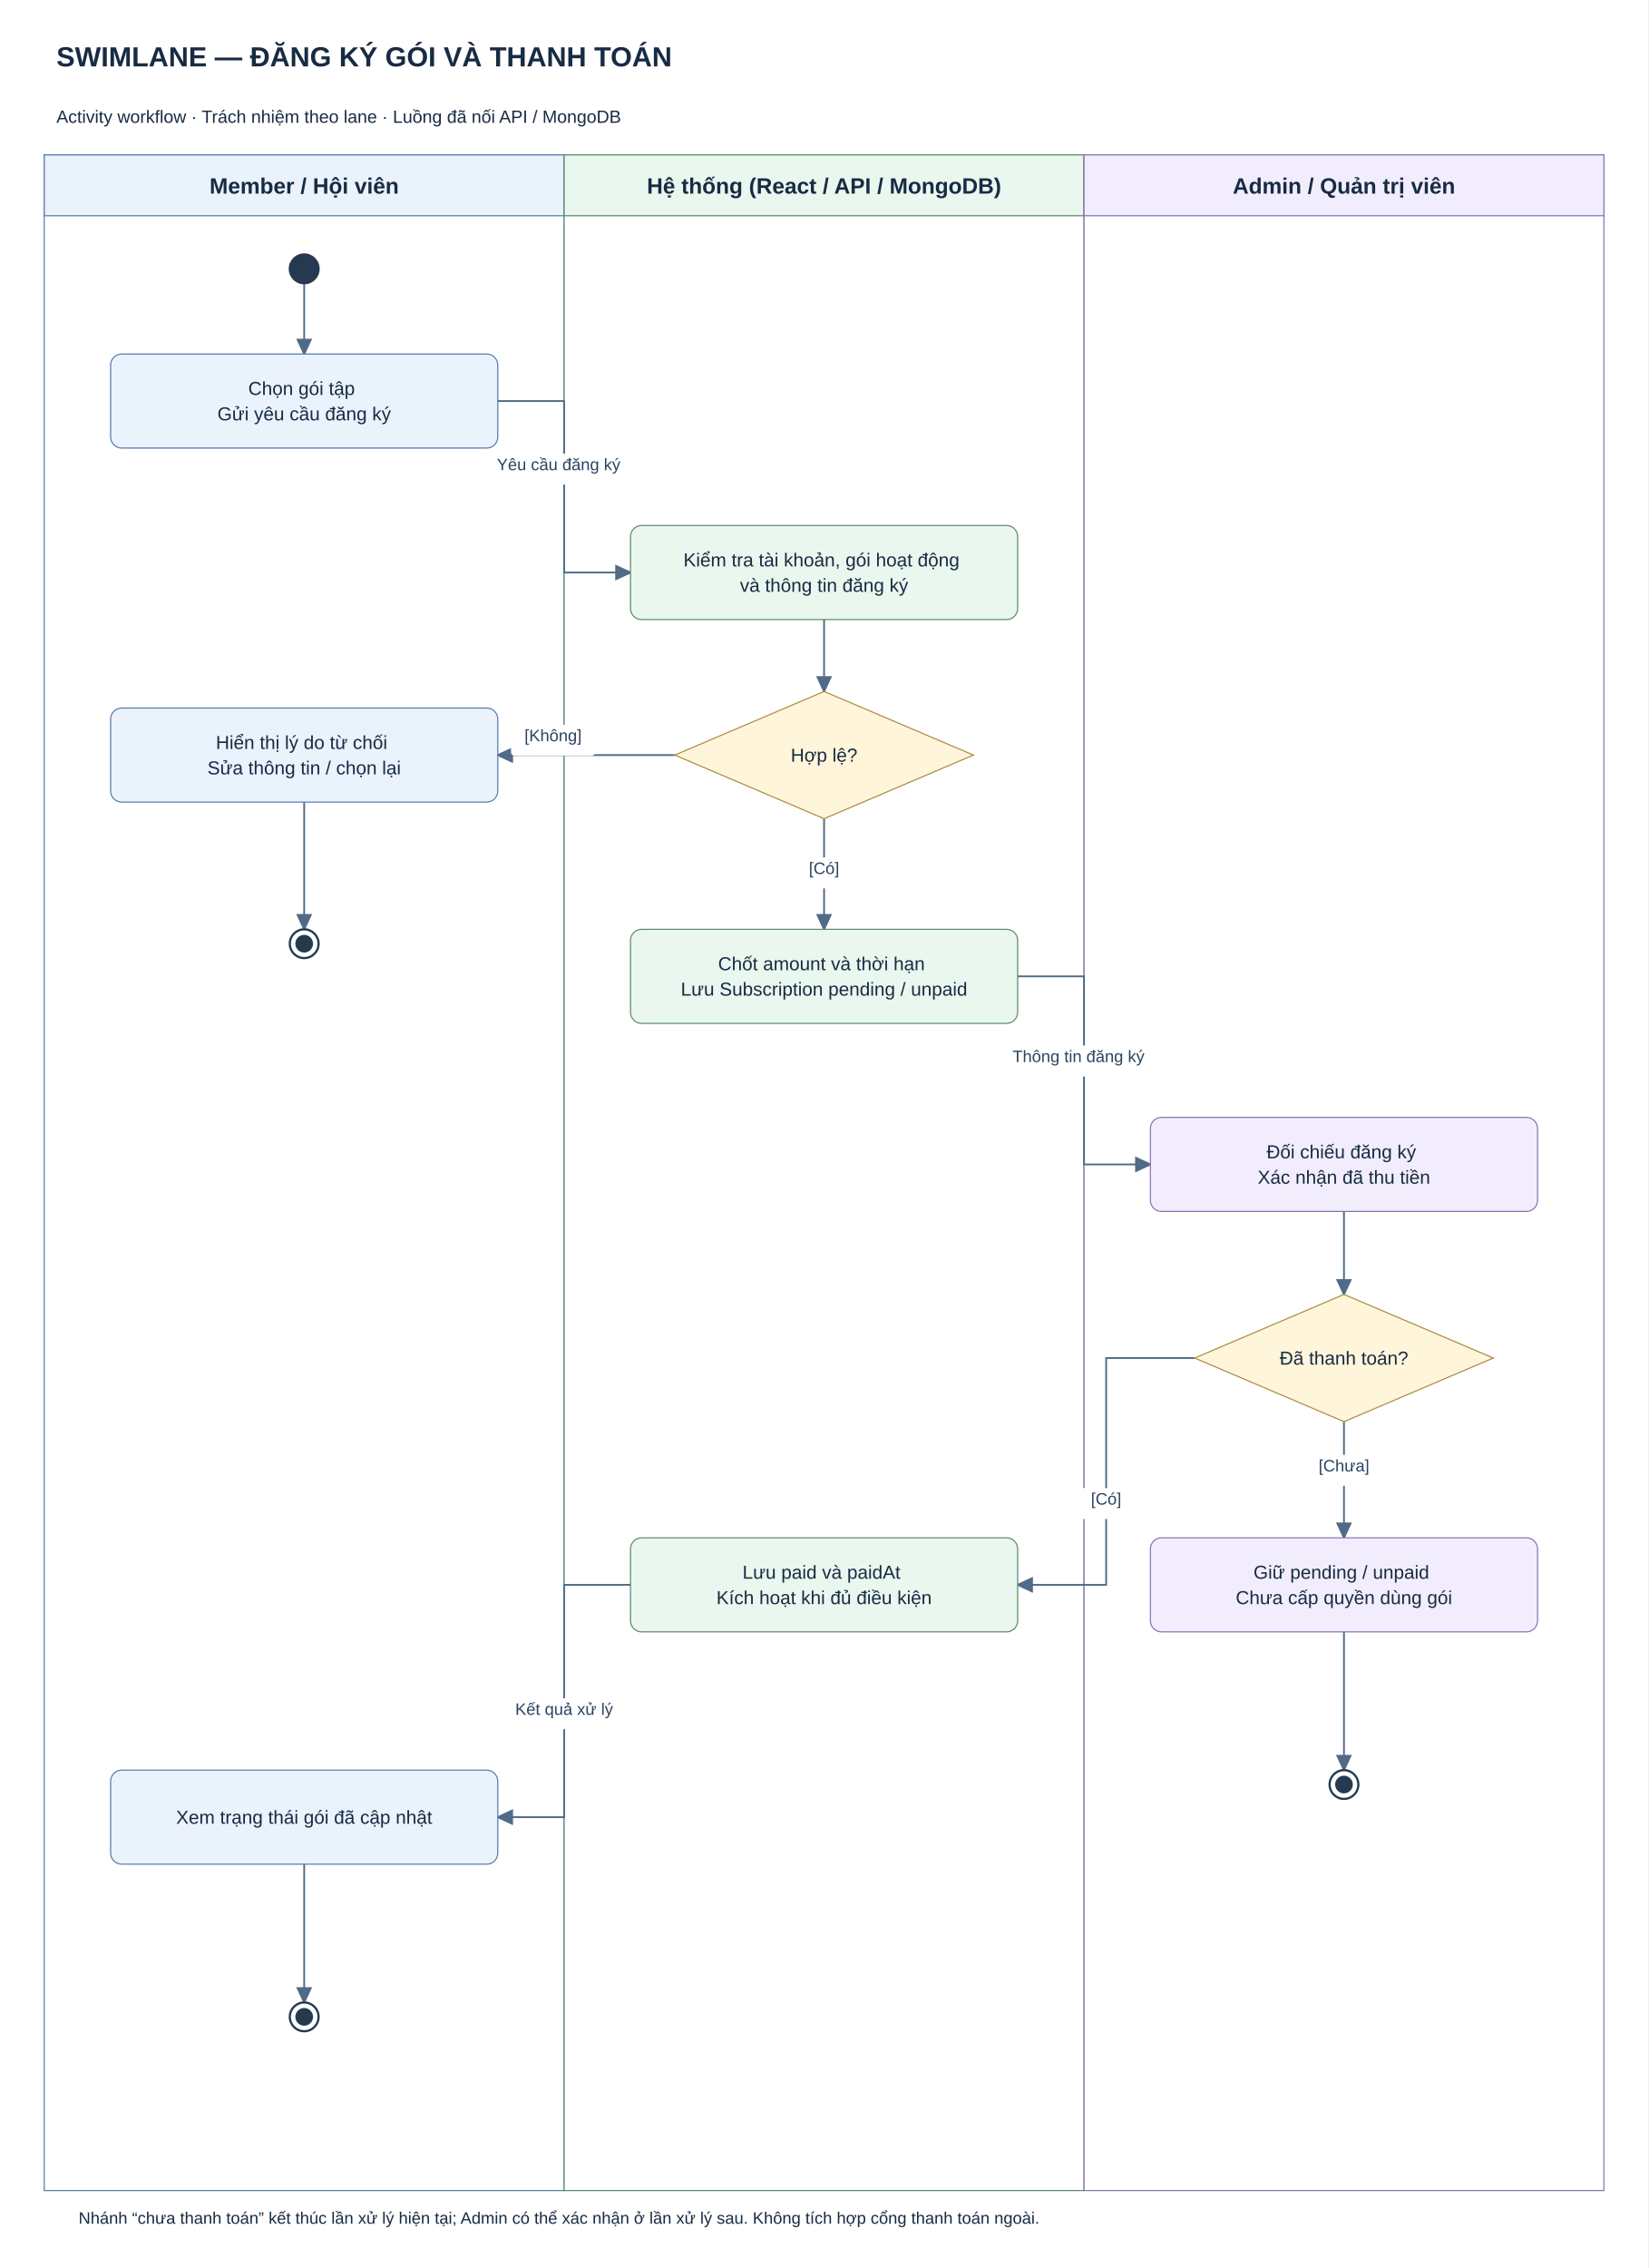
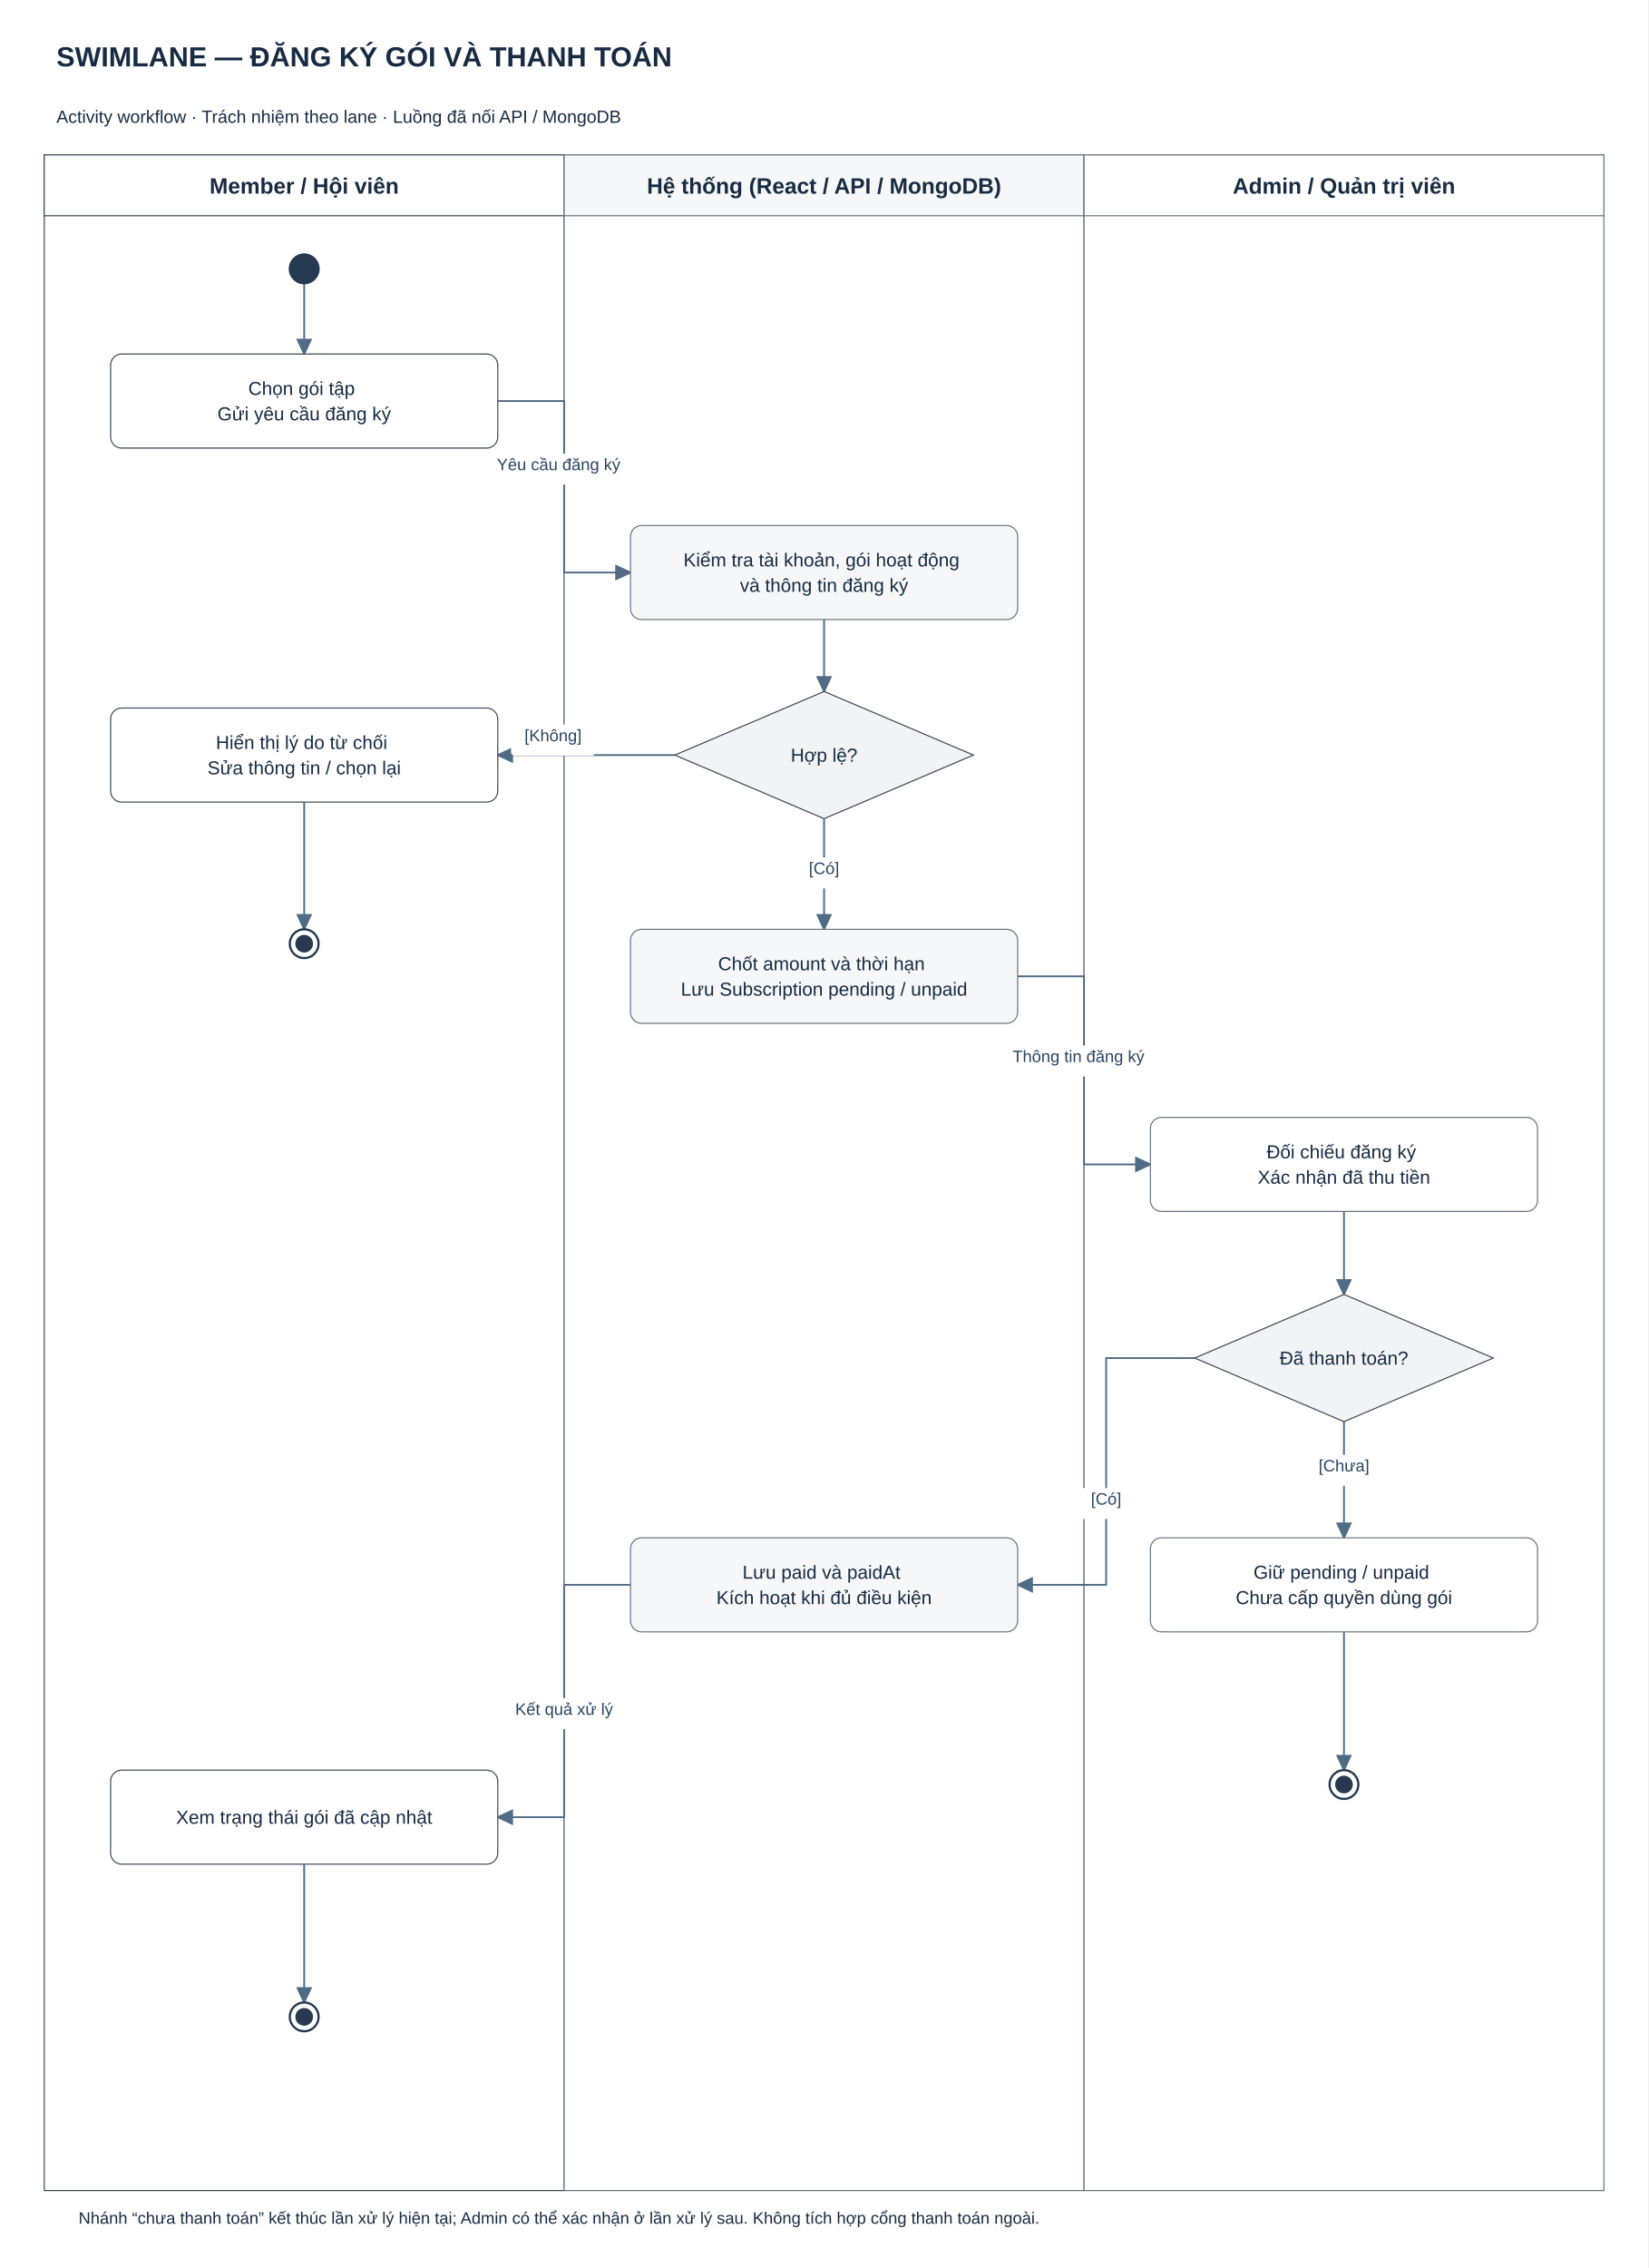
<svg xmlns="http://www.w3.org/2000/svg" width="1490" height="2050" viewBox="0 0 1490 2050">
  <rect width="100%" height="100%" fill="white" />
-   <rect x="40" y="140" width="470" height="1840" fill="white" stroke="#5479aa" />
-   <rect x="40" y="140" width="470" height="55" fill="#eaf2fc" stroke="#5479aa" />
+   <rect x="40" y="140" width="470" height="1840" fill="white" stroke="#3f4852" />
+   <rect x="40" y="140" width="470" height="55" fill="#ffffff" stroke="#3f4852" />
  <text x="275" y="175" text-anchor="middle" font-family="Arial, sans-serif" font-size="20" fill="#172b43" font-weight="700">
    <tspan x="275" dy="0">Member / Hội viên</tspan>
  </text>
-   <rect x="510" y="140" width="470" height="1840" fill="white" stroke="#568a69" />
-   <rect x="510" y="140" width="470" height="55" fill="#eaf7ef" stroke="#568a69" />
+   <rect x="510" y="140" width="470" height="1840" fill="white" stroke="#69737d" />
+   <rect x="510" y="140" width="470" height="55" fill="#f6f7f8" stroke="#69737d" />
  <text x="745" y="175" text-anchor="middle" font-family="Arial, sans-serif" font-size="20" fill="#172b43" font-weight="700">
    <tspan x="745" dy="0">Hệ thống (React / API / MongoDB)</tspan>
  </text>
-   <rect x="980" y="140" width="470" height="1840" fill="white" stroke="#8970b0" />
-   <rect x="980" y="140" width="470" height="55" fill="#f2edfc" stroke="#8970b0" />
+   <rect x="980" y="140" width="470" height="1840" fill="white" stroke="#69737d" />
+   <rect x="980" y="140" width="470" height="55" fill="#ffffff" stroke="#69737d" />
  <text x="1215" y="175" text-anchor="middle" font-family="Arial, sans-serif" font-size="20" fill="#172b43" font-weight="700">
    <tspan x="1215" dy="0">Admin / Quản trị viên</tspan>
  </text>
  <path d="M275,256 L275,320" fill="none" stroke="#506b86" stroke-width="1.6" />
  <g transform="translate(275,320) rotate(90)" stroke="#506b86" stroke-width="1.6" fill="none">
    <path d="M-13,-6 L0,0 L-13,6 Z" fill="#506b86" />
  </g>
  <path d="M450,362.5 L510,362.5 L510,517.5 L570,517.5" fill="none" stroke="#506b86" stroke-width="1.6" />
  <g transform="translate(570,517.5) rotate(0)" stroke="#506b86" stroke-width="1.6" fill="none">
    <path d="M-13,-6 L0,0 L-13,6 Z" fill="#506b86" />
  </g>
  <path d="M745,560 L745,625" fill="none" stroke="#506b86" stroke-width="1.6" />
  <g transform="translate(745,625) rotate(90)" stroke="#506b86" stroke-width="1.6" fill="none">
    <path d="M-13,-6 L0,0 L-13,6 Z" fill="#506b86" />
  </g>
  <path d="M610,682.5 L450,682.5" fill="none" stroke="#506b86" stroke-width="1.6" />
  <g transform="translate(450,682.5) rotate(180)" stroke="#506b86" stroke-width="1.6" fill="none">
    <path d="M-13,-6 L0,0 L-13,6 Z" fill="#506b86" />
  </g>
  <path d="M275,725 L275,840" fill="none" stroke="#506b86" stroke-width="1.6" />
  <g transform="translate(275,840) rotate(90)" stroke="#506b86" stroke-width="1.6" fill="none">
    <path d="M-13,-6 L0,0 L-13,6 Z" fill="#506b86" />
  </g>
  <path d="M745,740 L745,840" fill="none" stroke="#506b86" stroke-width="1.6" />
  <g transform="translate(745,840) rotate(90)" stroke="#506b86" stroke-width="1.6" fill="none">
    <path d="M-13,-6 L0,0 L-13,6 Z" fill="#506b86" />
  </g>
  <path d="M920,882.5 L980,882.5 L980,1052.5 L1040,1052.5" fill="none" stroke="#506b86" stroke-width="1.6" />
  <g transform="translate(1040,1052.5) rotate(0)" stroke="#506b86" stroke-width="1.6" fill="none">
    <path d="M-13,-6 L0,0 L-13,6 Z" fill="#506b86" />
  </g>
  <path d="M1215,1095 L1215,1170" fill="none" stroke="#506b86" stroke-width="1.6" />
  <g transform="translate(1215,1170) rotate(90)" stroke="#506b86" stroke-width="1.6" fill="none">
    <path d="M-13,-6 L0,0 L-13,6 Z" fill="#506b86" />
  </g>
  <path d="M1215,1285 L1215,1390" fill="none" stroke="#506b86" stroke-width="1.6" />
  <g transform="translate(1215,1390) rotate(90)" stroke="#506b86" stroke-width="1.6" fill="none">
    <path d="M-13,-6 L0,0 L-13,6 Z" fill="#506b86" />
  </g>
  <path d="M1215,1475 L1215,1600" fill="none" stroke="#506b86" stroke-width="1.6" />
  <g transform="translate(1215,1600) rotate(90)" stroke="#506b86" stroke-width="1.6" fill="none">
    <path d="M-13,-6 L0,0 L-13,6 Z" fill="#506b86" />
  </g>
  <path d="M1080,1227.5 L1000,1227.5 L1000,1432.5 L920,1432.5" fill="none" stroke="#506b86" stroke-width="1.6" />
  <g transform="translate(920,1432.5) rotate(180)" stroke="#506b86" stroke-width="1.6" fill="none">
    <path d="M-13,-6 L0,0 L-13,6 Z" fill="#506b86" />
  </g>
  <path d="M570,1432.5 L510,1432.5 L510,1642.5 L450,1642.5" fill="none" stroke="#506b86" stroke-width="1.6" />
  <g transform="translate(450,1642.5) rotate(180)" stroke="#506b86" stroke-width="1.6" fill="none">
    <path d="M-13,-6 L0,0 L-13,6 Z" fill="#506b86" />
  </g>
  <path d="M275,1685 L275,1810" fill="none" stroke="#506b86" stroke-width="1.6" />
  <g transform="translate(275,1810) rotate(90)" stroke="#506b86" stroke-width="1.6" fill="none">
    <path d="M-13,-6 L0,0 L-13,6 Z" fill="#506b86" />
  </g>
  <text x="51" y="60" text-anchor="start" font-family="Arial, sans-serif" font-size="25" fill="#172b43" font-weight="700">
    <tspan x="51" dy="0">SWIMLANE — ĐĂNG KÝ GÓI VÀ THANH TOÁN</tspan>
  </text>
  <text x="51" y="111" text-anchor="start" font-family="Arial, sans-serif" font-size="16" fill="#172b43">
    <tspan x="51" dy="0">Activity workflow · Trách nhiệm theo lane · Luồng đã nối API / MongoDB</tspan>
  </text>
  <circle cx="275" cy="243" r="13" fill="#253a50" stroke="#253a50" stroke-width="2" />
-   <rect x="100" y="320" width="350" height="85" rx="10" fill="#eaf2fc" stroke="#5479aa" />
+   <rect x="100" y="320" width="350" height="85" rx="10" fill="#ffffff" stroke="#3f4852" />
  <text x="275" y="356.975" text-anchor="middle" font-family="Arial, sans-serif" font-size="17" fill="#172b43">
    <tspan x="275" dy="0">Chọn gói tập</tspan>
    <tspan x="275" dy="22.95">Gửi yêu cầu đăng ký</tspan>
  </text>
-   <rect x="570" y="475" width="350" height="85" rx="10" fill="#eaf7ef" stroke="#568a69" />
+   <rect x="570" y="475" width="350" height="85" rx="10" fill="#f6f7f8" stroke="#69737d" />
  <text x="745" y="511.975" text-anchor="middle" font-family="Arial, sans-serif" font-size="17" fill="#172b43">
    <tspan x="745" dy="0">Kiểm tra tài khoản, gói hoạt động</tspan>
    <tspan x="745" dy="22.95">và thông tin đăng ký</tspan>
  </text>
-   <polygon points="745,625 880,682.5 745,740 610,682.5" fill="#fff5db" stroke="#ac893f" />
+   <polygon points="745,625 880,682.5 745,740 610,682.5" fill="#f1f3f5" stroke="#3f4852" />
  <text x="745" y="688.45" text-anchor="middle" font-family="Arial, sans-serif" font-size="17" fill="#172b43">
    <tspan x="745" dy="0">Hợp lệ?</tspan>
  </text>
-   <rect x="100" y="640" width="350" height="85" rx="10" fill="#eaf2fc" stroke="#5479aa" />
+   <rect x="100" y="640" width="350" height="85" rx="10" fill="#ffffff" stroke="#3f4852" />
  <text x="275" y="676.975" text-anchor="middle" font-family="Arial, sans-serif" font-size="17" fill="#172b43">
    <tspan x="275" dy="0">Hiển thị lý do từ chối</tspan>
    <tspan x="275" dy="22.95">Sửa thông tin / chọn lại</tspan>
  </text>
  <circle cx="275" cy="853" r="13" fill="white" stroke="#253a50" stroke-width="2" />
  <circle cx="275" cy="853" r="8" fill="#253a50" />
-   <rect x="570" y="840" width="350" height="85" rx="10" fill="#eaf7ef" stroke="#568a69" />
+   <rect x="570" y="840" width="350" height="85" rx="10" fill="#f6f7f8" stroke="#69737d" />
  <text x="745" y="876.975" text-anchor="middle" font-family="Arial, sans-serif" font-size="17" fill="#172b43">
    <tspan x="745" dy="0">Chốt amount và thời hạn</tspan>
    <tspan x="745" dy="22.95">Lưu Subscription pending / unpaid</tspan>
  </text>
-   <rect x="1040" y="1010" width="350" height="85" rx="10" fill="#f2edfc" stroke="#8970b0" />
+   <rect x="1040" y="1010" width="350" height="85" rx="10" fill="#ffffff" stroke="#69737d" />
  <text x="1215" y="1046.975" text-anchor="middle" font-family="Arial, sans-serif" font-size="17" fill="#172b43">
    <tspan x="1215" dy="0">Đối chiếu đăng ký</tspan>
    <tspan x="1215" dy="22.95">Xác nhận đã thu tiền</tspan>
  </text>
-   <polygon points="1215,1170 1350,1227.5 1215,1285 1080,1227.5" fill="#fff5db" stroke="#ac893f" />
+   <polygon points="1215,1170 1350,1227.5 1215,1285 1080,1227.5" fill="#f1f3f5" stroke="#3f4852" />
  <text x="1215" y="1233.45" text-anchor="middle" font-family="Arial, sans-serif" font-size="17" fill="#172b43">
    <tspan x="1215" dy="0">Đã thanh toán?</tspan>
  </text>
-   <rect x="1040" y="1390" width="350" height="85" rx="10" fill="#f2edfc" stroke="#8970b0" />
+   <rect x="1040" y="1390" width="350" height="85" rx="10" fill="#ffffff" stroke="#69737d" />
  <text x="1215" y="1426.975" text-anchor="middle" font-family="Arial, sans-serif" font-size="17" fill="#172b43">
    <tspan x="1215" dy="0">Giữ pending / unpaid</tspan>
    <tspan x="1215" dy="22.95">Chưa cấp quyền dùng gói</tspan>
  </text>
  <circle cx="1215" cy="1613" r="13" fill="white" stroke="#253a50" stroke-width="2" />
  <circle cx="1215" cy="1613" r="8" fill="#253a50" />
-   <rect x="570" y="1390" width="350" height="85" rx="10" fill="#eaf7ef" stroke="#568a69" />
+   <rect x="570" y="1390" width="350" height="85" rx="10" fill="#f6f7f8" stroke="#69737d" />
  <text x="745" y="1426.975" text-anchor="middle" font-family="Arial, sans-serif" font-size="17" fill="#172b43">
    <tspan x="745" dy="0">Lưu paid và paidAt</tspan>
    <tspan x="745" dy="22.95">Kích hoạt khi đủ điều kiện</tspan>
  </text>
-   <rect x="100" y="1600" width="350" height="85" rx="10" fill="#eaf2fc" stroke="#5479aa" />
+   <rect x="100" y="1600" width="350" height="85" rx="10" fill="#ffffff" stroke="#3f4852" />
  <text x="275" y="1648.45" text-anchor="middle" font-family="Arial, sans-serif" font-size="17" fill="#172b43">
    <tspan x="275" dy="0">Xem trạng thái gói đã cập nhật</tspan>
  </text>
  <circle cx="275" cy="1823" r="13" fill="white" stroke="#253a50" stroke-width="2" />
  <circle cx="275" cy="1823" r="8" fill="#253a50" />
  <text x="71" y="2010" text-anchor="start" font-family="Arial, sans-serif" font-size="15" fill="#172b43">
    <tspan x="71" dy="0">Nhánh “chưa thanh toán” kết thúc lần xử lý hiện tại; Admin có thể xác nhận ở lần xử lý sau. Không tích hợp cổng thanh toán ngoài.</tspan>
  </text>
  <rect x="435" y="410" width="140" height="28" rx="3" fill="white" />
  <text x="505" y="425" text-anchor="middle" font-family="Arial, sans-serif" font-size="15" fill="#284461">
    <tspan x="505" dy="0">Yêu cầu đăng ký</tspan>
  </text>
  <rect x="462" y="655" width="76" height="28" rx="3" fill="white" />
  <text x="500" y="670" text-anchor="middle" font-family="Arial, sans-serif" font-size="15" fill="#284461">
    <tspan x="500" dy="0">[Không]</tspan>
  </text>
  <rect x="719" y="775" width="52" height="28" rx="3" fill="white" />
  <text x="745" y="790" text-anchor="middle" font-family="Arial, sans-serif" font-size="15" fill="#284461">
    <tspan x="745" dy="0">[Có]</tspan>
  </text>
  <rect x="897" y="945" width="156" height="28" rx="3" fill="white" />
  <text x="975" y="960" text-anchor="middle" font-family="Arial, sans-serif" font-size="15" fill="#284461">
    <tspan x="975" dy="0">Thông tin đăng ký</tspan>
  </text>
  <rect x="1181" y="1315" width="68" height="28" rx="3" fill="white" />
  <text x="1215" y="1330" text-anchor="middle" font-family="Arial, sans-serif" font-size="15" fill="#284461">
    <tspan x="1215" dy="0">[Chưa]</tspan>
  </text>
  <rect x="974" y="1345" width="52" height="28" rx="3" fill="white" />
  <text x="1000" y="1360" text-anchor="middle" font-family="Arial, sans-serif" font-size="15" fill="#284461">
    <tspan x="1000" dy="0">[Có]</tspan>
  </text>
  <rect x="448" y="1535" width="124" height="28" rx="3" fill="white" />
  <text x="510" y="1550" text-anchor="middle" font-family="Arial, sans-serif" font-size="15" fill="#284461">
    <tspan x="510" dy="0">Kết quả xử lý</tspan>
  </text>
</svg>
